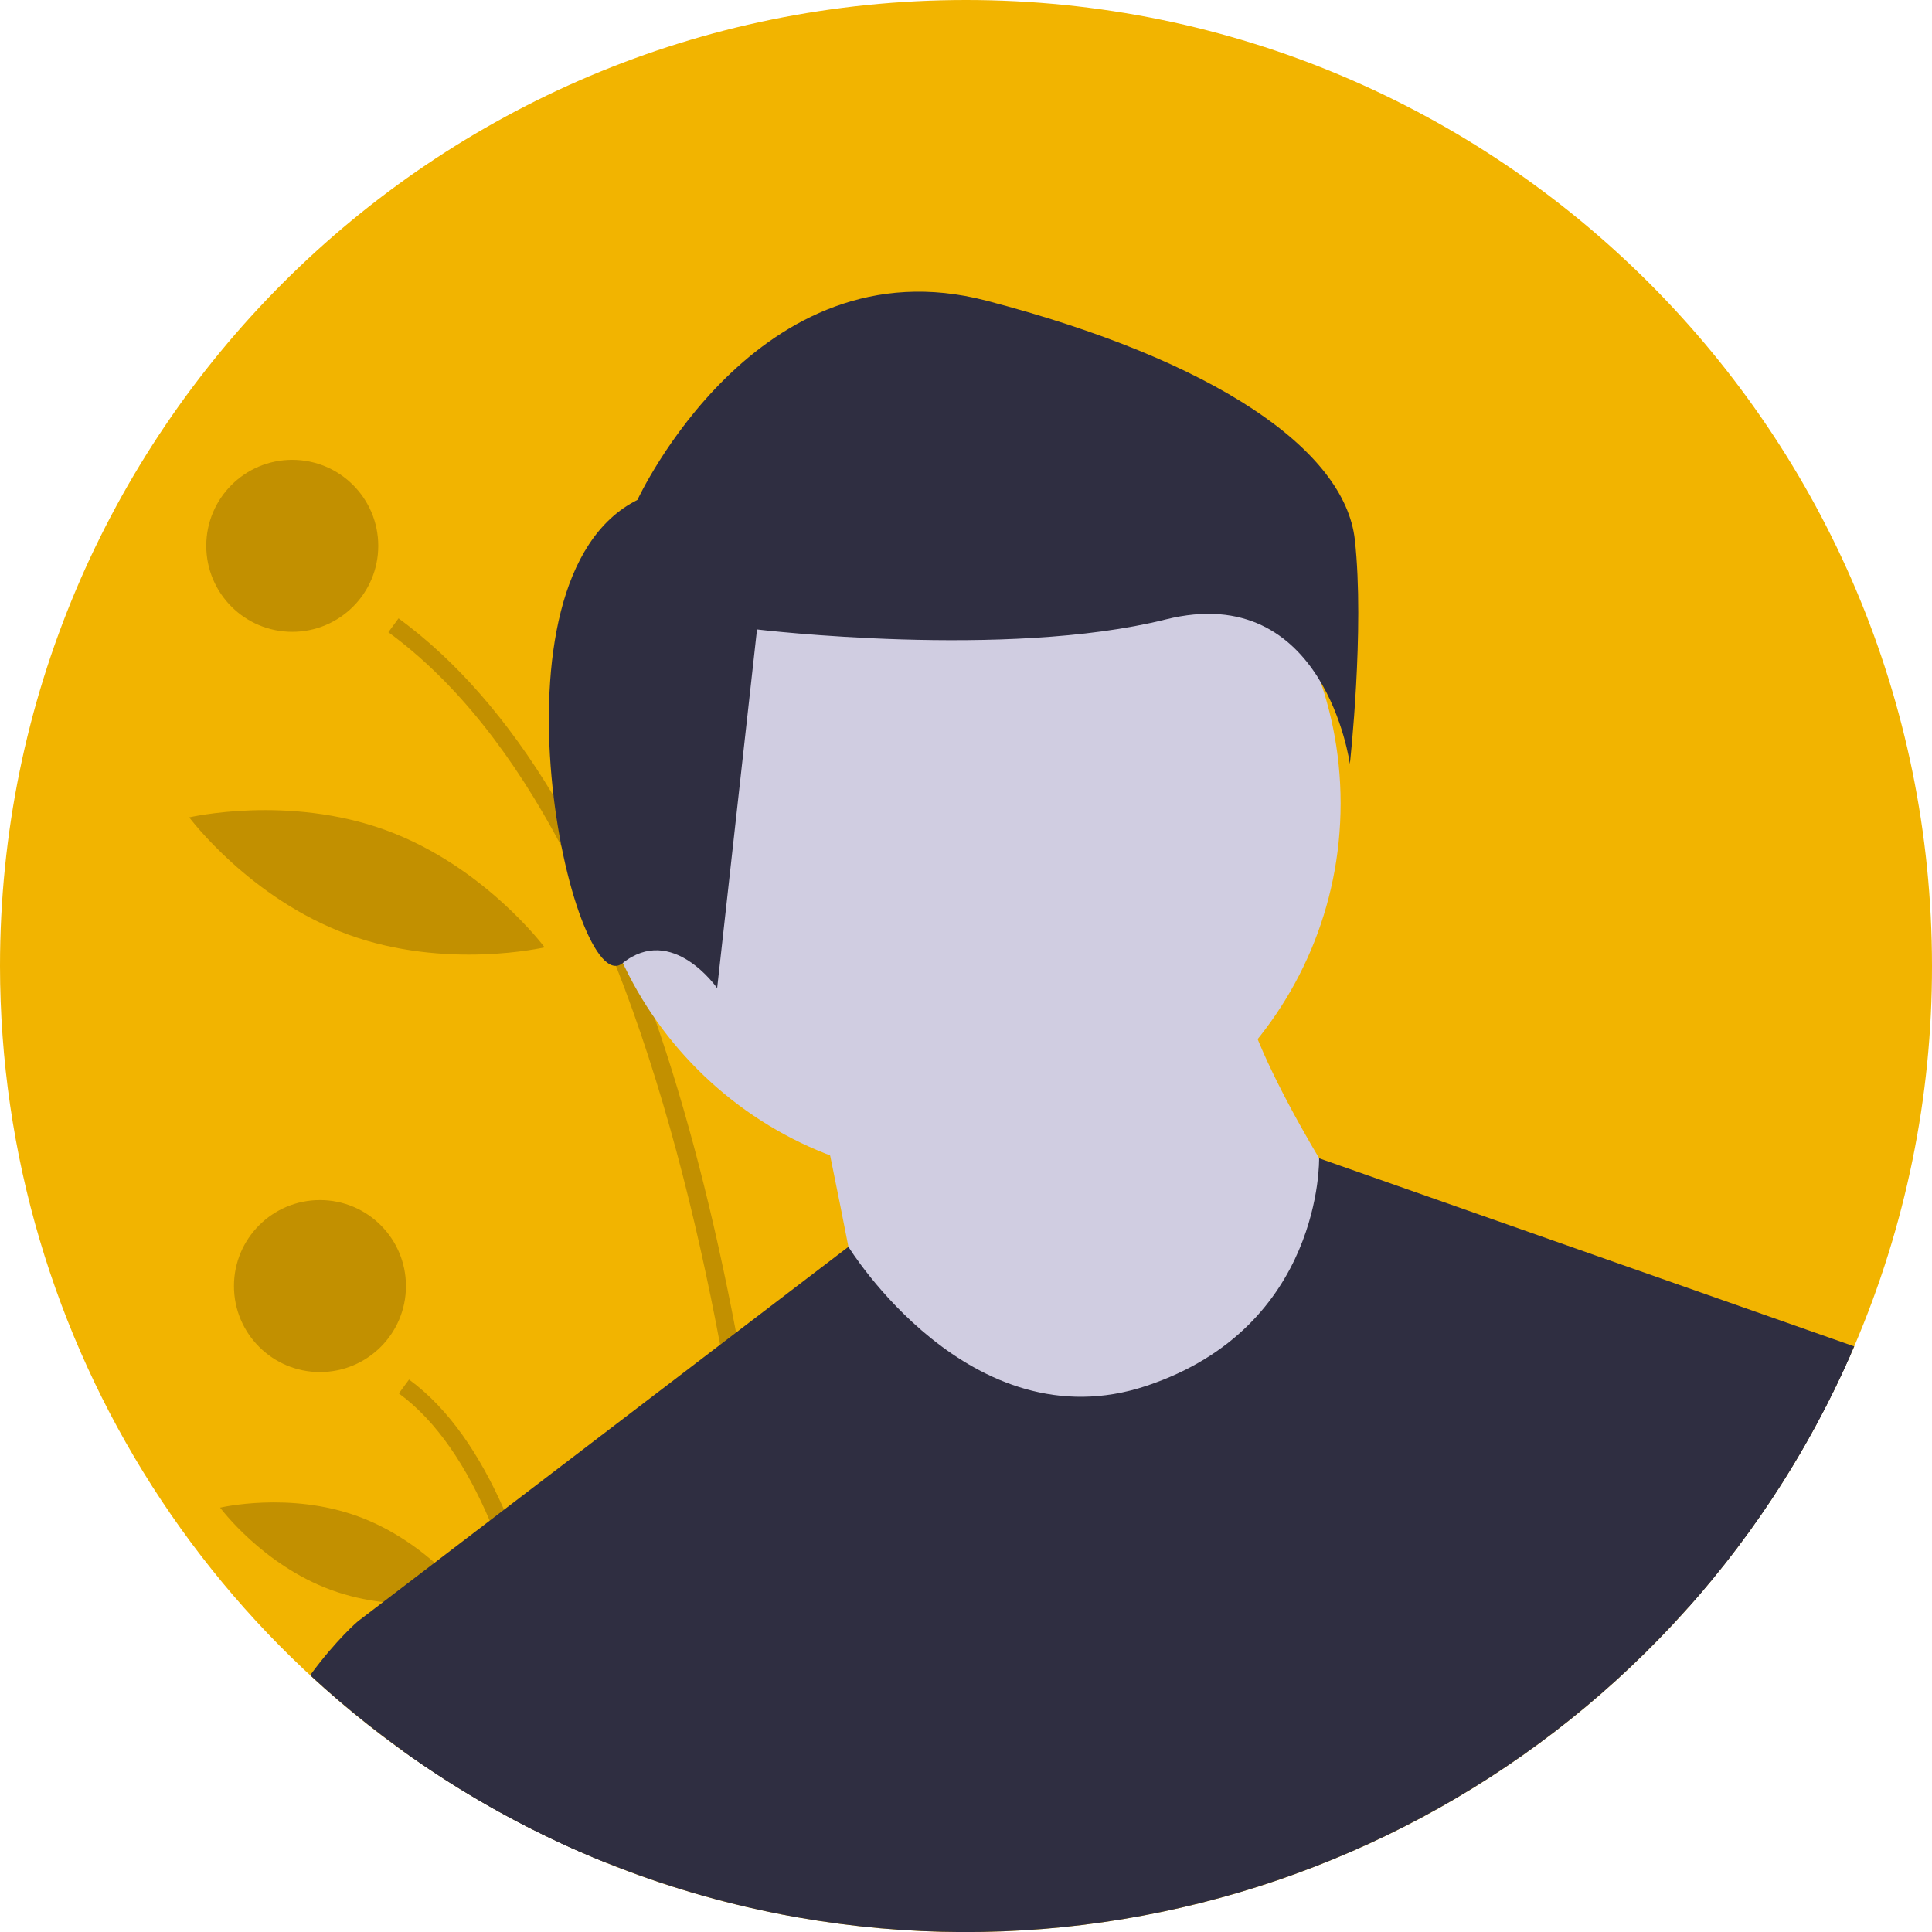
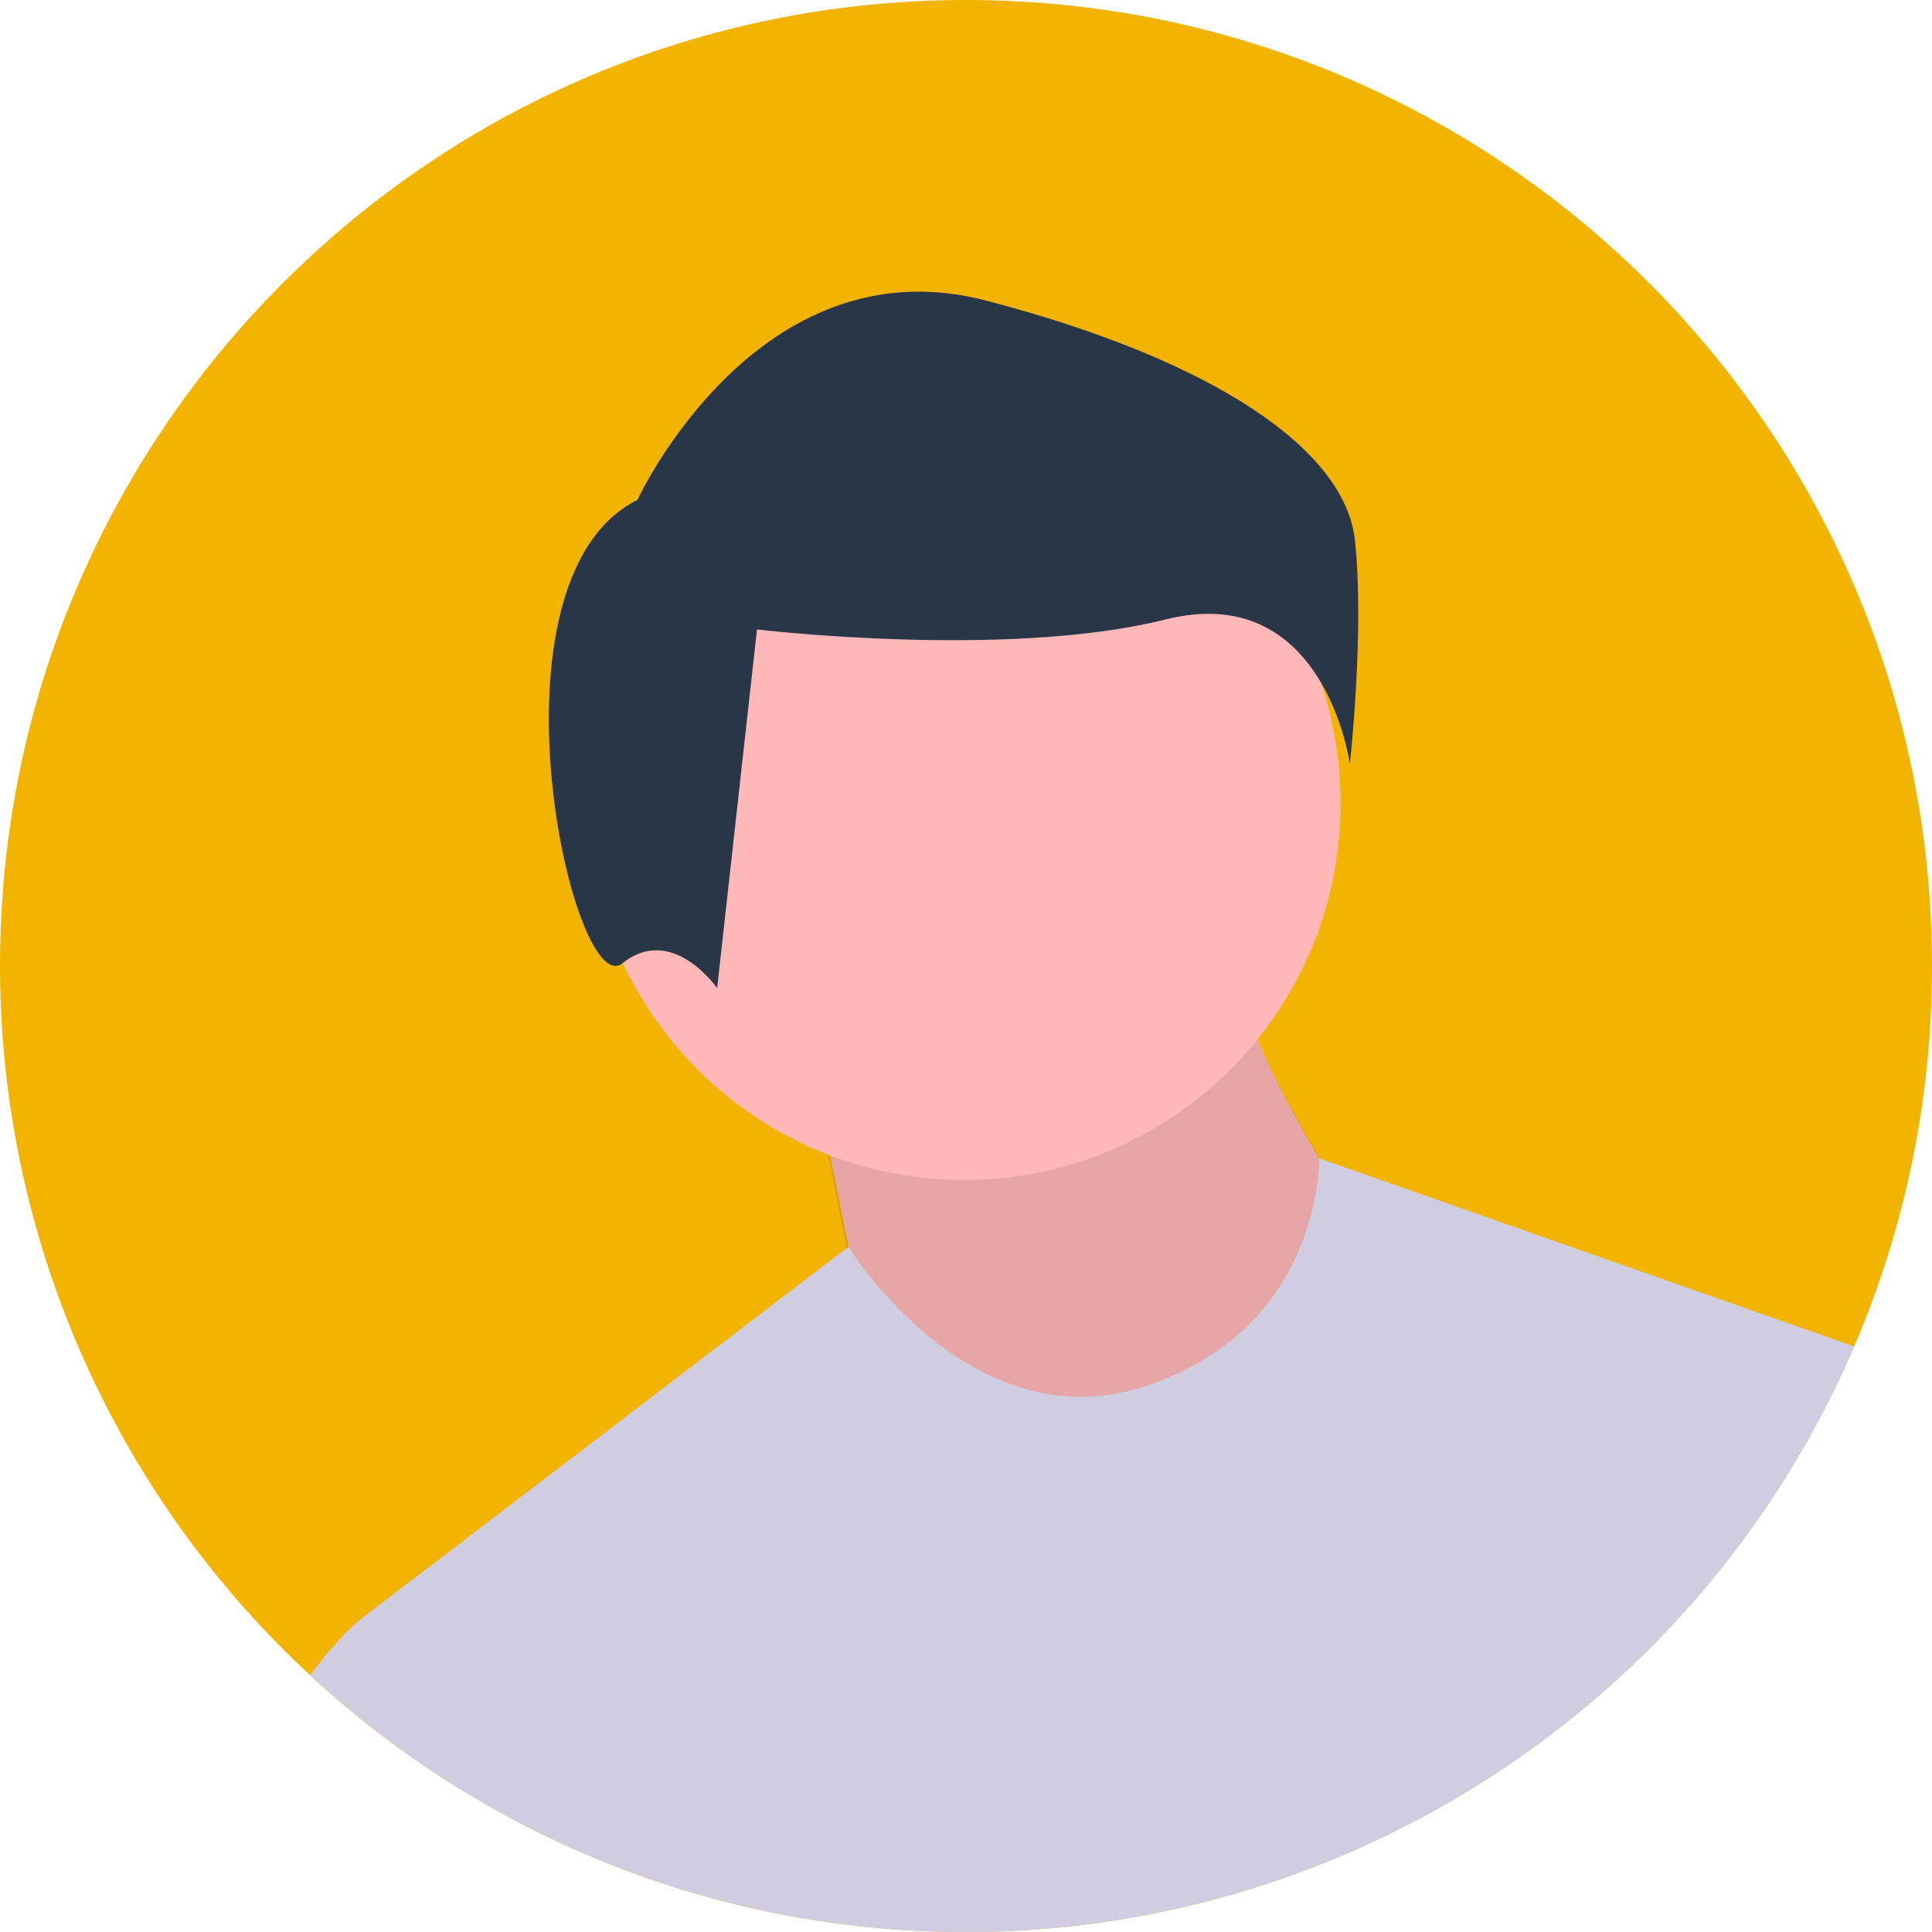
- <svg xmlns="http://www.w3.org/2000/svg" id="e59edb86-a3bc-4694-8aac-31e565ca5cfc" data-name="Layer 1" width="676" height="676" viewBox="0 0 676 676">
-   <path d="M938,450a336.852,336.852,0,0,1-27.22,133.1L909.66,585.68A338.559,338.559,0,0,1,541.35,782.93q-3.045-.54-6.08-1.12a334.981,334.981,0,0,1-61.14-18.03q-4.815-1.935-9.56-4.01c-2.16-.94-4.32-1.91-6.46-2.91A338.414,338.414,0,0,1,262,450c0-186.67,151.33-338,338-338S938,263.33,938,450Z" transform="translate(-262 -112)" fill="#f2b400" />
-   <path d="M541.35,782.93q-3.045-.54-6.08-1.12c-1.32-38.31-5.85-116.94-21.3-199.29C505.52,537.45,493.79,491.25,477.52,449.95a412.604,412.604,0,0,0-19.07-41.84c-16.44-31.05-36.38-57.19-60.56-74.9l3.56-4.86q30.165,22.11,54.22,62.08,7.215,11.97,13.86,25.54,7.125,14.52,13.59,30.83,4.125,10.38,7.97,21.48,16.74,48.195,28.46,109.98,2.595,13.65,4.94,27.97C536.6,680.2,540.25,748.59,541.35,782.93Z" transform="translate(-262 -112)" opacity="0.2" />
-   <path d="M464.57,759.77c-2.16-.94-4.32-1.91-6.46-2.91-2.09-22.7-5.93-50.86-12.95-77.59A254.557,254.557,0,0,0,433.35,644.07c-8.01-18.75-18.38-34.69-31.79-44.52l3.56-4.85c14.04,10.28,24.87,26.53,33.24,45.54,9.43,21.42,15.72,46.35,19.91,70.17C461.38,728.1,463.34,745.19,464.57,759.77Z" transform="translate(-262 -112)" opacity="0.2" />
-   <circle cx="102.262" cy="190.982" r="30.089" opacity="0.2" />
-   <circle cx="111.951" cy="449.991" r="30.089" opacity="0.2" />
-   <path d="M483.714,353.521c-6.38,35.997,7.705,68.592,7.705,68.592s24.43-25.768,30.81-61.766-7.705-68.592-7.705-68.592S490.095,317.524,483.714,353.521Z" transform="translate(-262 -112)" opacity="0.2" />
-   <path d="M383.718,438.971c34.335,12.555,68.837,4.498,68.837,4.498s-21.166-28.413-55.501-40.968-68.837-4.498-68.837-4.498S349.383,426.416,383.718,438.971Z" transform="translate(-262 -112)" opacity="0.2" />
-   <path d="M377.895,668.333c24.066,8.8,48.283,3.059,48.283,3.059S411.377,651.384,387.311,642.584s-48.283-3.059-48.283-3.059S353.829,659.533,377.895,668.333Z" transform="translate(-262 -112)" opacity="0.2" />
-   <circle cx="337.306" cy="281.079" r="131.77" fill="#d0cde1" />
-   <path d="M547.833,493.965s16.471,78.239,16.471,86.474,78.239,45.296,78.239,45.296L712.546,613.382,737.253,539.261s-41.178-61.767-41.178-86.474Z" transform="translate(-262 -112)" fill="#d0cde1" />
-   <path d="M910.78,583.1,909.66,585.68A338.559,338.559,0,0,1,541.35,782.93q-3.045-.54-6.08-1.12a334.981,334.981,0,0,1-61.14-18.03q-4.815-1.935-9.56-4.01c-2.16-.94-4.32-1.91-6.46-2.91a337.593,337.593,0,0,1-55.25-32.28l-15.62-45.31,8.78-6.7,18.06-13.79,19.27-14.71,5.01-3.83,75.61-57.72,5.58-4.26,39.3-30,.01-.01s42.5,69.25,104.27,48.66,60.42-79.63,60.42-79.63Z" transform="translate(-262 -112)" fill="#2f2e41" />
-   <path d="M485.035,286.916s41.837-90.646,122.023-69.728,125.51,52.296,128.996,83.673-1.743,78.443-1.743,78.443-8.716-64.498-64.498-50.552-142.941,3.486-142.941,3.486L512.926,457.748s-15.689-22.661-33.121-8.716S429.253,314.807,485.035,286.916Z" transform="translate(-262 -112)" fill="#2f2e41" />
-   <path d="M474.13,763.78q-4.815-1.935-9.56-4.01c-2.16-.94-4.32-1.91-6.46-2.91a338.835,338.835,0,0,1-87.59-58.7c9.19-12.52,16.72-18.89,16.72-18.89h61.77l9.26,31.14Z" transform="translate(-262 -112)" fill="#2f2e41" />
-   <path d="M856.67,576.32l52.99,9.36A337.944,337.944,0,0,1,852.9,674.25Z" transform="translate(-262 -112)" fill="#2f2e41" />
+ <svg xmlns="http://www.w3.org/2000/svg" version="1.1" id="e59edb86-a3bc-4694-8aac-31e565ca5cfc" x="0px" y="0px" width="676px" height="676px" viewBox="0 0 676 676" enable-background="new 0 0 676 676" xml:space="preserve">
+   <path fill="#F2B400" d="M676,338c0.061,45.754-9.201,91.042-27.22,133.1l-1.12,2.58c-62.725,142.695-214.771,224.125-368.31,197.25  c-2.03-0.359-4.057-0.734-6.08-1.121c-20.907-4.053-41.379-10.09-61.14-18.029c-3.21-1.289-6.396-2.627-9.56-4.01  c-2.16-0.939-4.32-1.91-6.46-2.91C76.584,589.463,0.07,469.738,0,338C0,151.33,151.33,0,338,0S676,151.33,676,338z" />
+   <path opacity="0.2" enable-background="new    " d="M221.714,241.521c-6.38,35.997,7.705,68.592,7.705,68.592  s24.43-25.769,30.811-61.766c6.38-35.998-7.705-68.592-7.705-68.592S228.095,205.524,221.714,241.521z" />
+   <path fill="#FFB8B8" d="M285.833,381.965c0,0,16.471,78.239,16.471,86.475s78.238,45.296,78.238,45.296l70.003-12.354l24.707-74.12  c0,0-41.178-61.768-41.178-86.475L285.833,381.965z" />
+   <path fill="#D0CDE1" d="M212.13,651.78c-3.21-1.29-6.396-2.627-9.56-4.01c-2.16-0.94-4.32-1.91-6.46-2.91  c-32.081-14.877-61.635-34.683-87.59-58.7c9.19-12.521,16.72-18.89,16.72-18.89h61.77l9.26,31.14L212.13,651.78z" />
+   <path fill="#D0CDE1" d="M594.67,464.32l52.99,9.359c-14.181,32.306-33.333,62.19-56.76,88.57L594.67,464.32z" />
+   <path opacity="0.1" enable-background="new    " d="M284.657,379.41c0,0,16.471,78.239,16.471,86.475s78.238,45.296,78.238,45.296  l70.003-12.354l24.707-74.12c0,0-41.178-61.768-41.178-86.475L284.657,379.41z" />
+   <path fill="#D0CDE1" d="M648.78,471.1l-1.12,2.58c-62.725,142.696-214.771,224.125-368.31,197.25c-2.03-0.359-4.057-0.733-6.08-1.12  c-20.907-4.053-41.379-10.09-61.14-18.029c-3.21-1.29-6.396-2.627-9.56-4.011c-2.16-0.939-4.32-1.909-6.46-2.909  c-19.397-8.986-37.897-19.795-55.25-32.28l-15.62-45.311l8.78-6.699l18.06-13.79l19.27-14.71l5.01-3.83l75.61-57.72l5.58-4.261  l39.3-30l0.01-0.01c0,0,42.5,69.25,104.27,48.66c61.771-20.59,60.42-79.631,60.42-79.631L648.78,471.1z" />
+   <circle fill="#FFB8B8" cx="337.306" cy="281.079" r="131.771" />
+   <path fill="#283648" d="M223.035,174.916c0,0,41.837-90.646,122.023-69.728c80.187,20.918,125.51,52.296,128.996,83.673  c3.486,31.377-1.743,78.444-1.743,78.444s-8.716-64.498-64.498-50.553c-55.782,13.946-142.941,3.486-142.941,3.486l-13.946,125.509  c0,0-15.688-22.661-33.121-8.715C200.374,350.979,167.253,202.807,223.035,174.916z" />
</svg>
